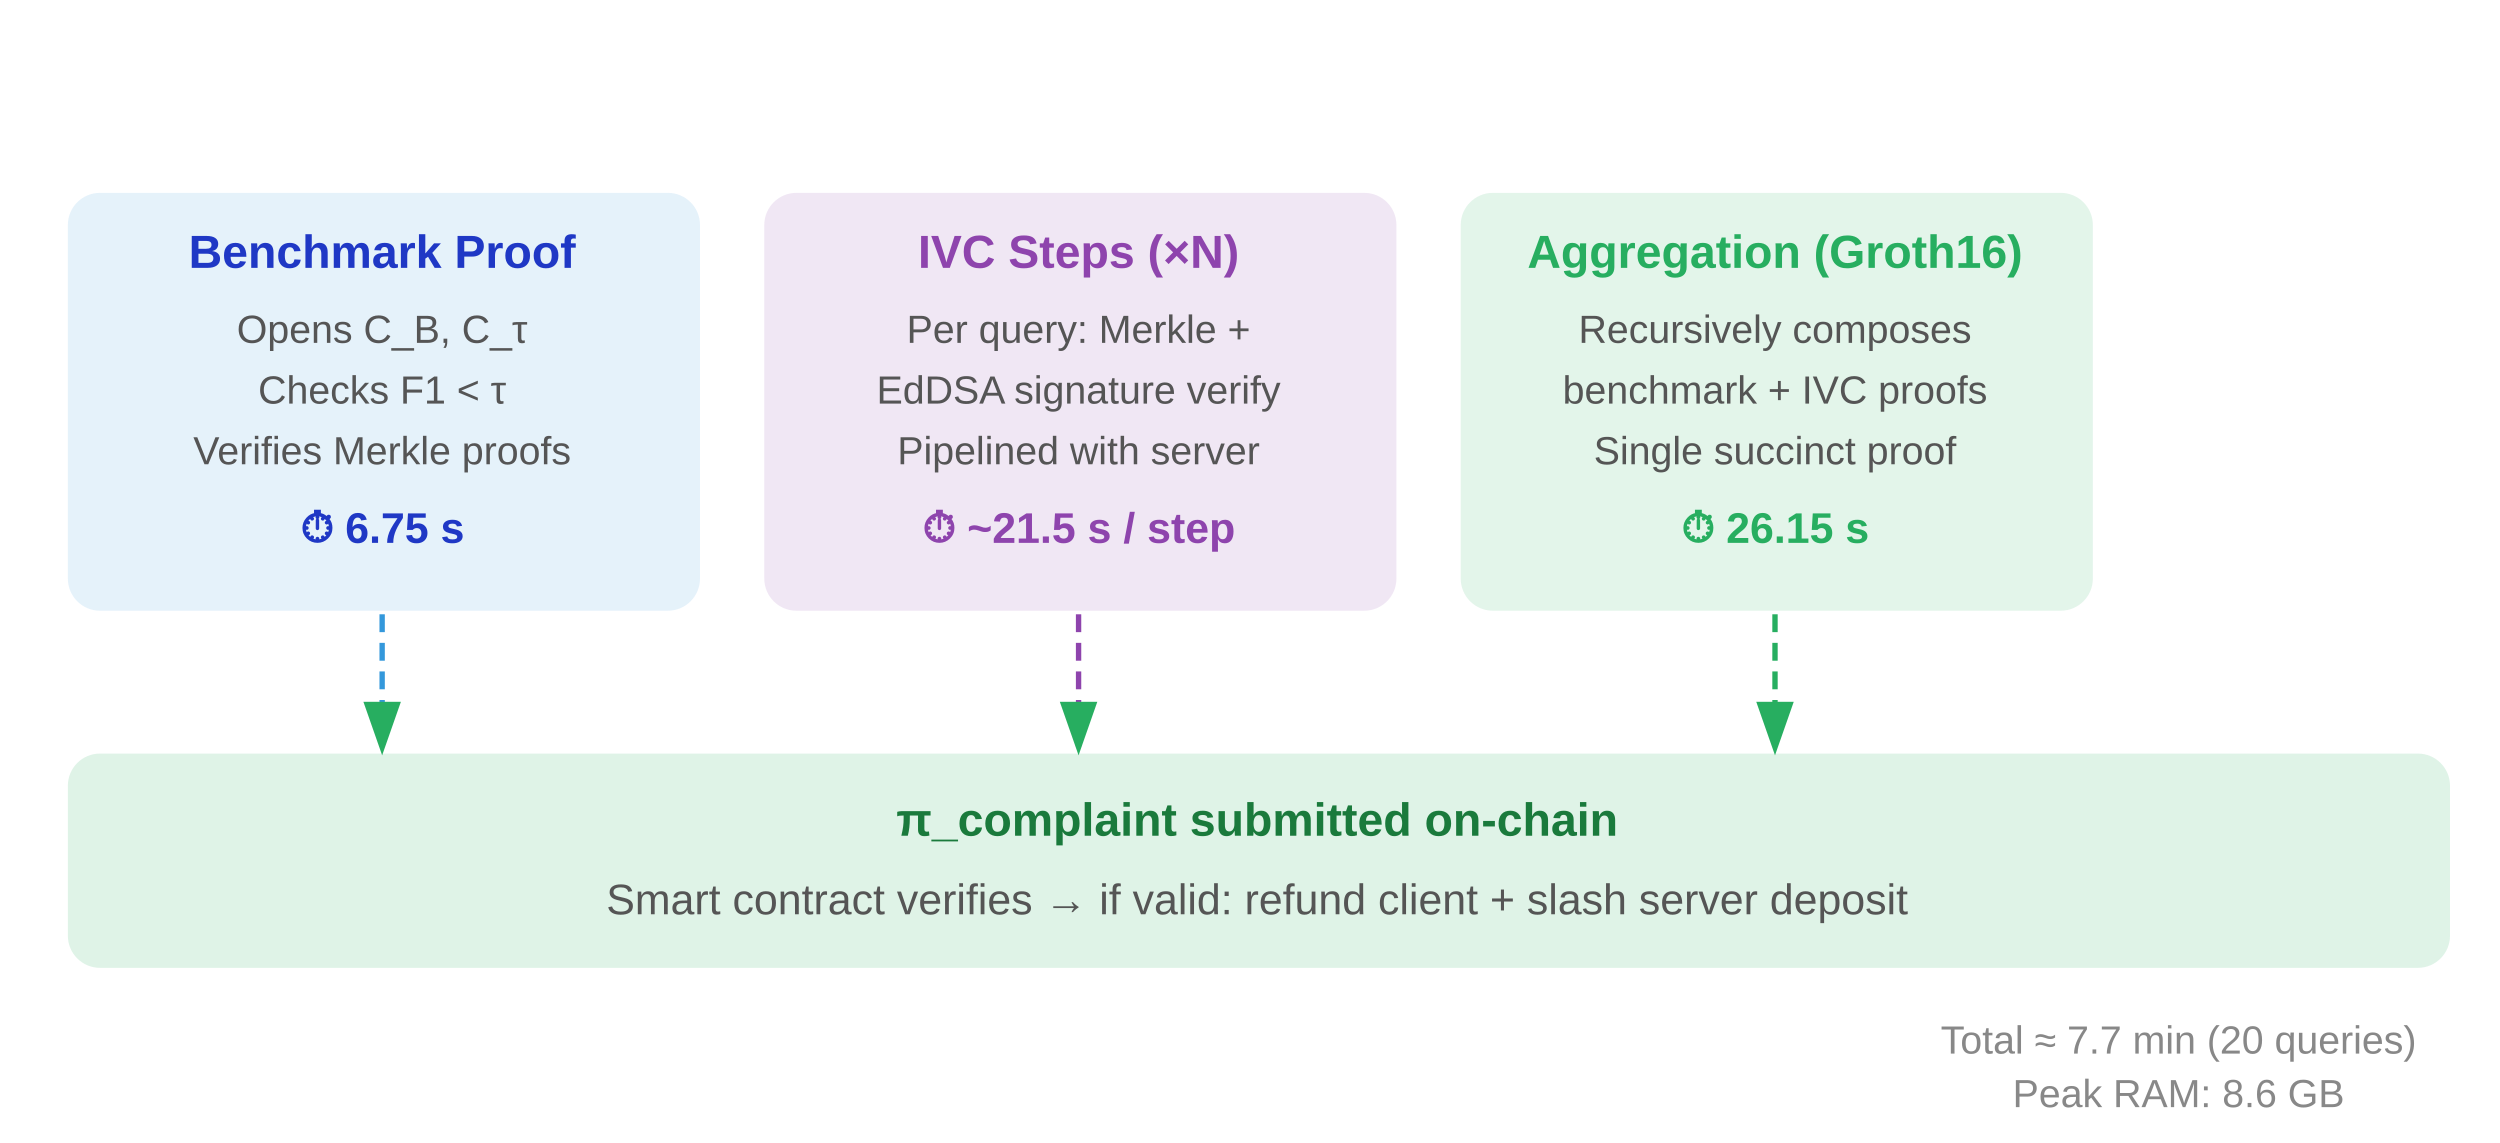
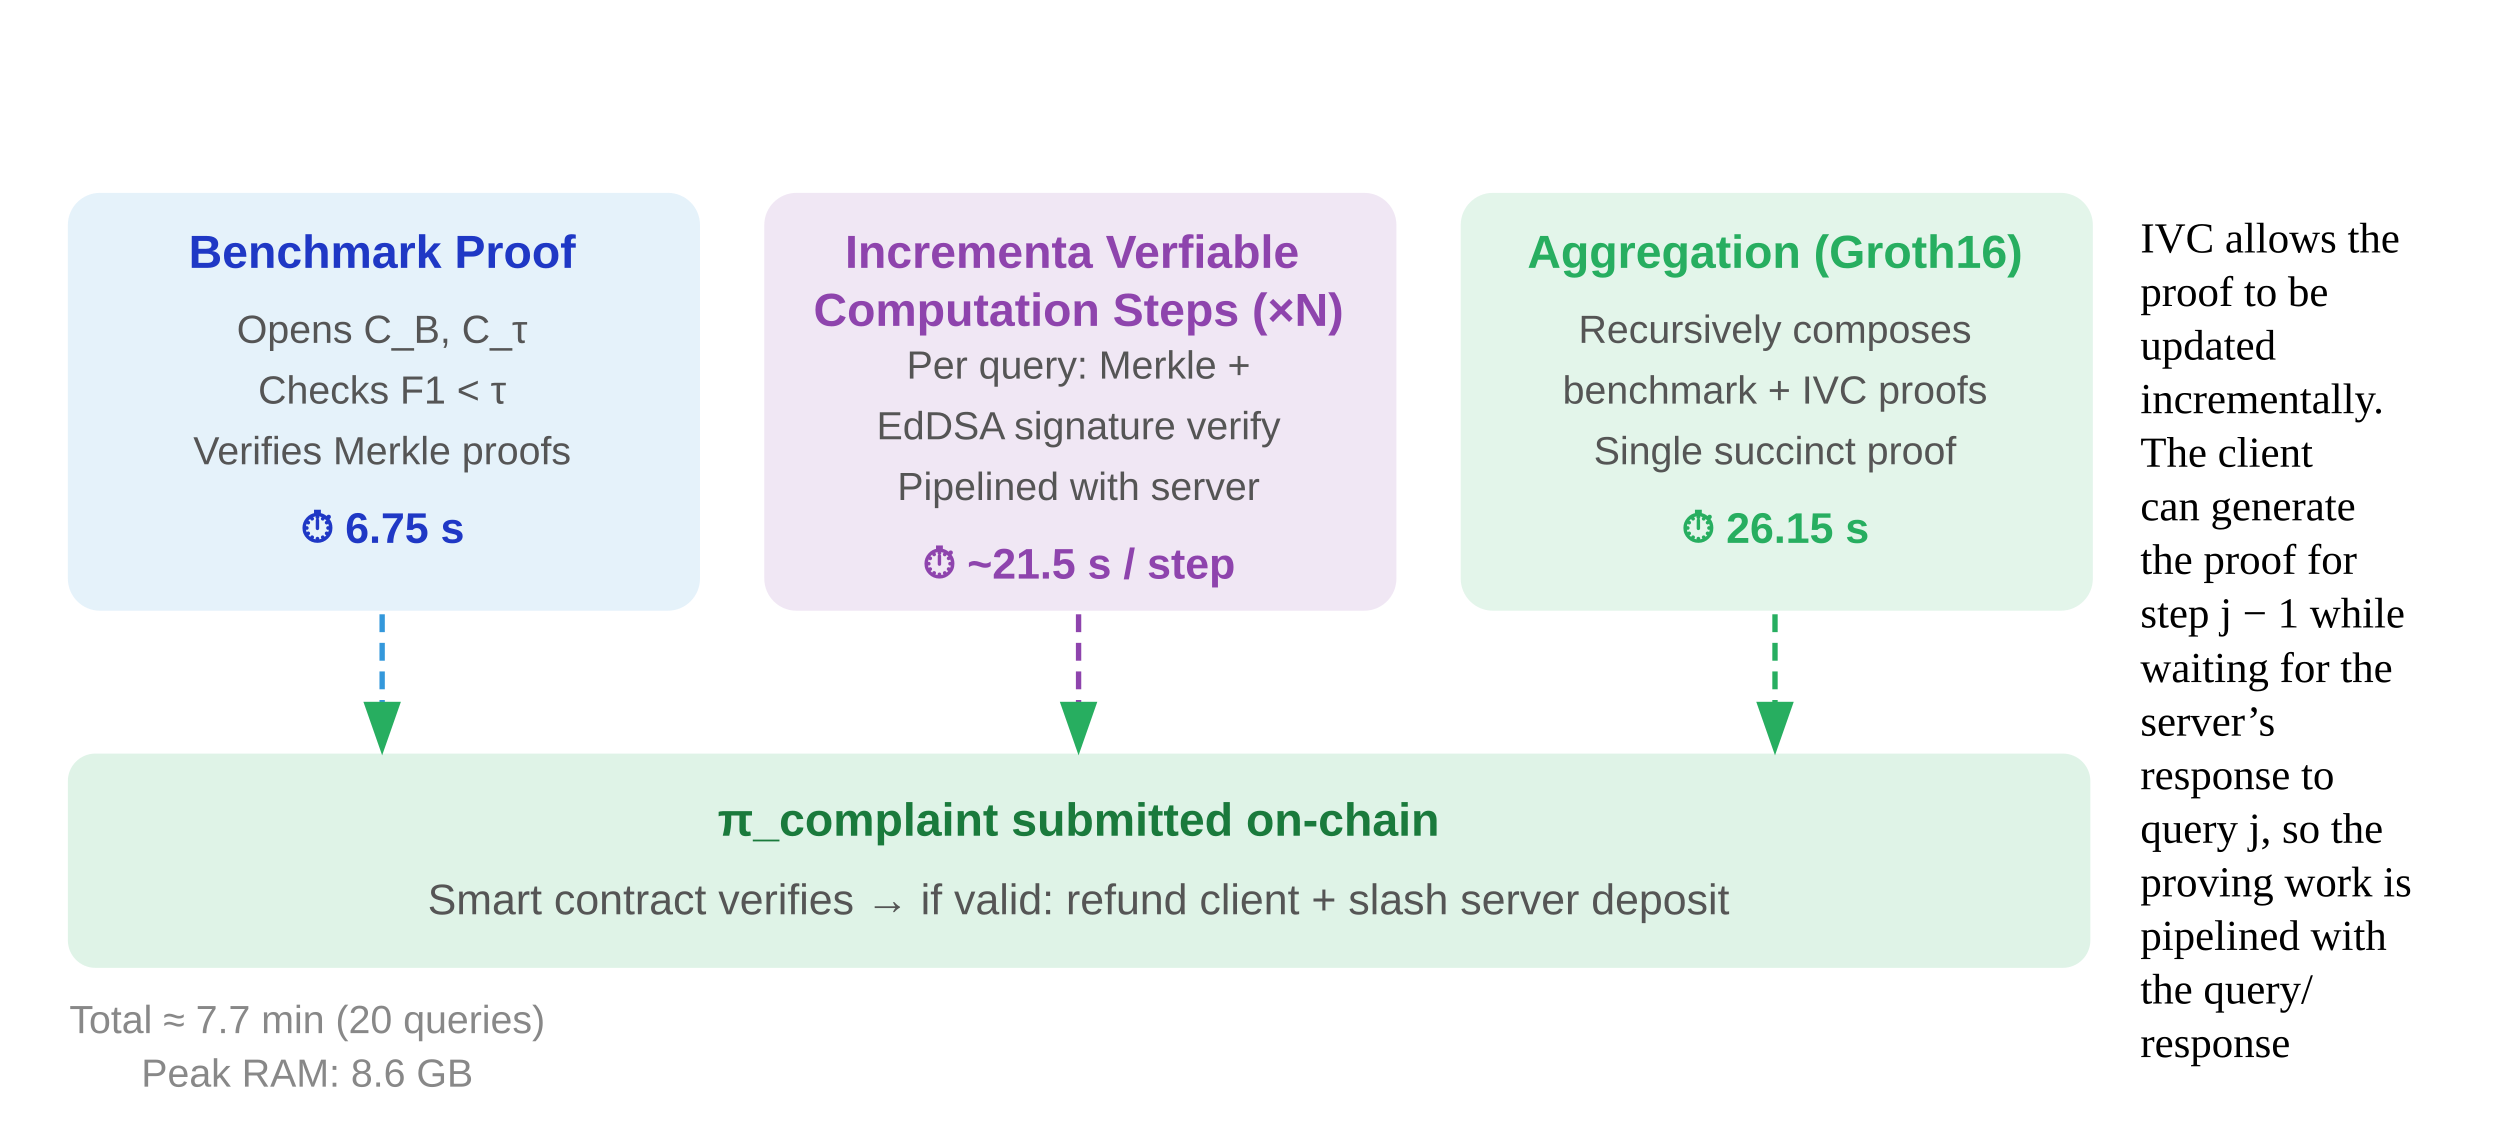
<svg xmlns="http://www.w3.org/2000/svg" viewBox="0 0 700 320" width="700" height="320" version="1.1" id="svg22">
  <defs id="defs2">
+     <rect x="599.298" y="59.766" width="87.602" height="243.158" id="rect3" />
    <marker id="arz" markerWidth="10" markerHeight="7" refX="9" refY="3.5" orient="auto">
      <polygon points="0 0, 10 3.5, 0 7" fill="#27ae60" id="polygon1" />
    </marker>
    <marker id="arzr" markerWidth="10" markerHeight="7" refX="9" refY="3.5" orient="auto">
      <polygon points="0 0, 10 3.5, 0 7" fill="#e74c3c" id="polygon2" />
    </marker>
  </defs>
  <rect x="20" y="55" width="175" height="115" rx="8" fill="#3498db" opacity="0.13" stroke="#3498db" stroke-width="2" id="rect2" />
  <text x="107" y="75" text-anchor="middle" font-family="Arial" font-size="13" font-weight="bold" fill="#1f38c5" id="text3">Benchmark Proof</text>
  <text x="107" y="96" text-anchor="middle" font-family="Arial" font-size="11" fill="#555" id="text4">Opens C_B, C_τ</text>
  <text x="107" y="113" text-anchor="middle" font-family="Arial" font-size="11" fill="#555" id="text5">Checks F1 &lt; τ</text>
  <text x="107" y="130" text-anchor="middle" font-family="Arial" font-size="11" fill="#555" id="text6">Verifies Merkle proofs</text>
  <text x="107" y="152" text-anchor="middle" font-family="Arial" font-size="12" font-weight="bold" fill="#1f38c5" id="text7">⏱ 6.75 s</text>
  <rect x="215" y="55" width="175" height="115" rx="8" fill="#8e44ad" opacity="0.13" stroke="#8e44ad" stroke-width="2" id="rect7" />
-   <text x="302" y="75" text-anchor="middle" font-family="Arial" font-size="13" font-weight="bold" fill="#8e44ad" id="text8">IVC Steps (×N)</text>
-   <text x="302" y="96" text-anchor="middle" font-family="Arial" font-size="11" fill="#555" id="text9">Per query: Merkle +</text>
-   <text x="302" y="113" text-anchor="middle" font-family="Arial" font-size="11" fill="#555" id="text10">EdDSA signature verify</text>
-   <text x="302" y="130" text-anchor="middle" font-family="Arial" font-size="11" fill="#555" id="text11">Pipelined with server</text>
-   <text x="302" y="152" text-anchor="middle" font-family="Arial" font-size="12" font-weight="bold" fill="#8e44ad" id="text12">⏱ ~21.5 s / step</text>
+   <text x="302" y="75" text-anchor="middle" font-family="Arial" font-size="13px" font-weight="bold" fill="#8e44ad" id="text8">
+     <tspan id="tspan1" x="302" y="75">Incrementa Verfiable</tspan>
+     <tspan id="tspan2" x="302" y="91.25">Computation Steps (×N)</tspan>
+   </text>
+   <text x="302" y="106" text-anchor="middle" font-family="Arial" font-size="11px" fill="#555555" id="text9">Per query: Merkle +</text>
+   <text x="302" y="123" text-anchor="middle" font-family="Arial" font-size="11px" fill="#555555" id="text10">EdDSA signature verify</text>
+   <text x="302" y="140" text-anchor="middle" font-family="Arial" font-size="11px" fill="#555555" id="text11">Pipelined with server</text>
+   <text x="302" y="162" text-anchor="middle" font-family="Arial" font-size="12px" font-weight="bold" fill="#8e44ad" id="text12">⏱ ~21.5 s / step</text>
  <rect x="410" y="55" width="175" height="115" rx="8" fill="#27ae60" opacity="0.13" stroke="#27ae60" stroke-width="2" id="rect12" />
  <text x="497" y="75" text-anchor="middle" font-family="Arial" font-size="13" font-weight="bold" fill="#27ae60" id="text13">Aggregation (Groth16)</text>
  <text x="497" y="96" text-anchor="middle" font-family="Arial" font-size="11" fill="#555" id="text14">Recursively composes</text>
  <text x="497" y="113" text-anchor="middle" font-family="Arial" font-size="11" fill="#555" id="text15">benchmark + IVC proofs</text>
  <text x="497" y="130" text-anchor="middle" font-family="Arial" font-size="11" fill="#555" id="text16">Single succinct proof</text>
  <text x="497" y="152" text-anchor="middle" font-family="Arial" font-size="12" font-weight="bold" fill="#27ae60" id="text17">⏱ 26.15 s</text>
  <line x1="107" y1="172" x2="107" y2="210" stroke="#3498db" stroke-width="1.5" marker-end="url(#arz)" stroke-dasharray="5,3" id="line17" />
  <line x1="302" y1="172" x2="302" y2="210" stroke="#8e44ad" stroke-width="1.5" marker-end="url(#arz)" stroke-dasharray="5,3" id="line18" />
  <line x1="497" y1="172" x2="497" y2="210" stroke="#27ae60" stroke-width="1.5" marker-end="url(#arz)" stroke-dasharray="5,3" id="line19" />
-   <rect x="20" y="212" width="665" height="58" rx="8" fill="#27ae60" opacity="0.15" stroke="#27ae60" stroke-width="2" id="rect19" />
-   <text x="352" y="234" text-anchor="middle" font-family="Arial" font-size="13" font-weight="bold" fill="#1a7a3c" id="text19">π_complaint submitted on-chain</text>
-   <text x="352" y="256" text-anchor="middle" font-family="Arial" font-size="12" fill="#555" id="text20">Smart contract verifies → if valid: refund client + slash server deposit</text>
-   <text x="610" y="295" text-anchor="middle" font-family="Arial" font-size="11" fill="#888" id="text21">Total ≈ 7.7 min (20 queries)</text>
-   <text x="610" y="310" text-anchor="middle" font-family="Arial" font-size="11" fill="#888" id="text22">Peak RAM: 8.6 GB</text>
+   <rect x="19.923" y="211.923" width="564.453" height="58.155" rx="6.79" fill="#27ae60" opacity="0.15" stroke="#27ae60" stroke-width="1.845" id="rect19" />
+   <text x="302" y="234" text-anchor="middle" font-family="Arial" font-size="13px" font-weight="bold" fill="#1a7a3c" id="text19">π_complaint submitted on-chain</text>
+   <text x="302" y="256" text-anchor="middle" font-family="Arial" font-size="12px" fill="#555555" id="text20">Smart contract verifies → if valid: refund client + slash server deposit</text>
+   <text x="86.023" y="289.269" text-anchor="middle" font-family="Arial" font-size="11px" fill="#888888" id="text21">Total ≈ 7.7 min (20 queries)</text>
+   <text x="86.023" y="304.269" text-anchor="middle" font-family="Arial" font-size="11px" fill="#888888" id="text22">Peak RAM: 8.6 GB</text>
+   <text xml:space="preserve" id="text2" style="text-align:start;writing-mode:lr-tb;direction:ltr;white-space:pre;shape-inside:url(#rect3);display:inline;fill:#000000">
+     <tspan x="599.299" y="70.684" id="tspan4">IVC allows the </tspan>
+     <tspan x="599.299" y="85.684" id="tspan5">proof to be </tspan>
+     <tspan x="599.299" y="100.684" id="tspan6">updated </tspan>
+     <tspan x="599.299" y="115.684" id="tspan7">incrementally. </tspan>
+     <tspan x="599.299" y="130.684" id="tspan8">The client
+ </tspan>
+     <tspan x="599.299" y="145.684" id="tspan9">can generate </tspan>
+     <tspan x="599.299" y="160.684" id="tspan10">the proof for </tspan>
+     <tspan x="599.299" y="175.684" id="tspan11">step j − 1 while </tspan>
+     <tspan x="599.299" y="190.985" id="tspan12">waiting for the </tspan>
+     <tspan x="599.299" y="205.985" id="tspan13">server’s </tspan>
+     <tspan x="599.299" y="220.985" id="tspan14">response to
+ </tspan>
+     <tspan x="599.299" y="235.985" id="tspan15">query j, so the </tspan>
+     <tspan x="599.299" y="250.985" id="tspan16">proving work is </tspan>
+     <tspan x="599.299" y="265.985" id="tspan17">pipelined with </tspan>
+     <tspan x="599.299" y="280.985" id="tspan18">the query/</tspan>
+     <tspan x="599.299" y="295.985" id="tspan19">response</tspan>
+   </text>
</svg>
